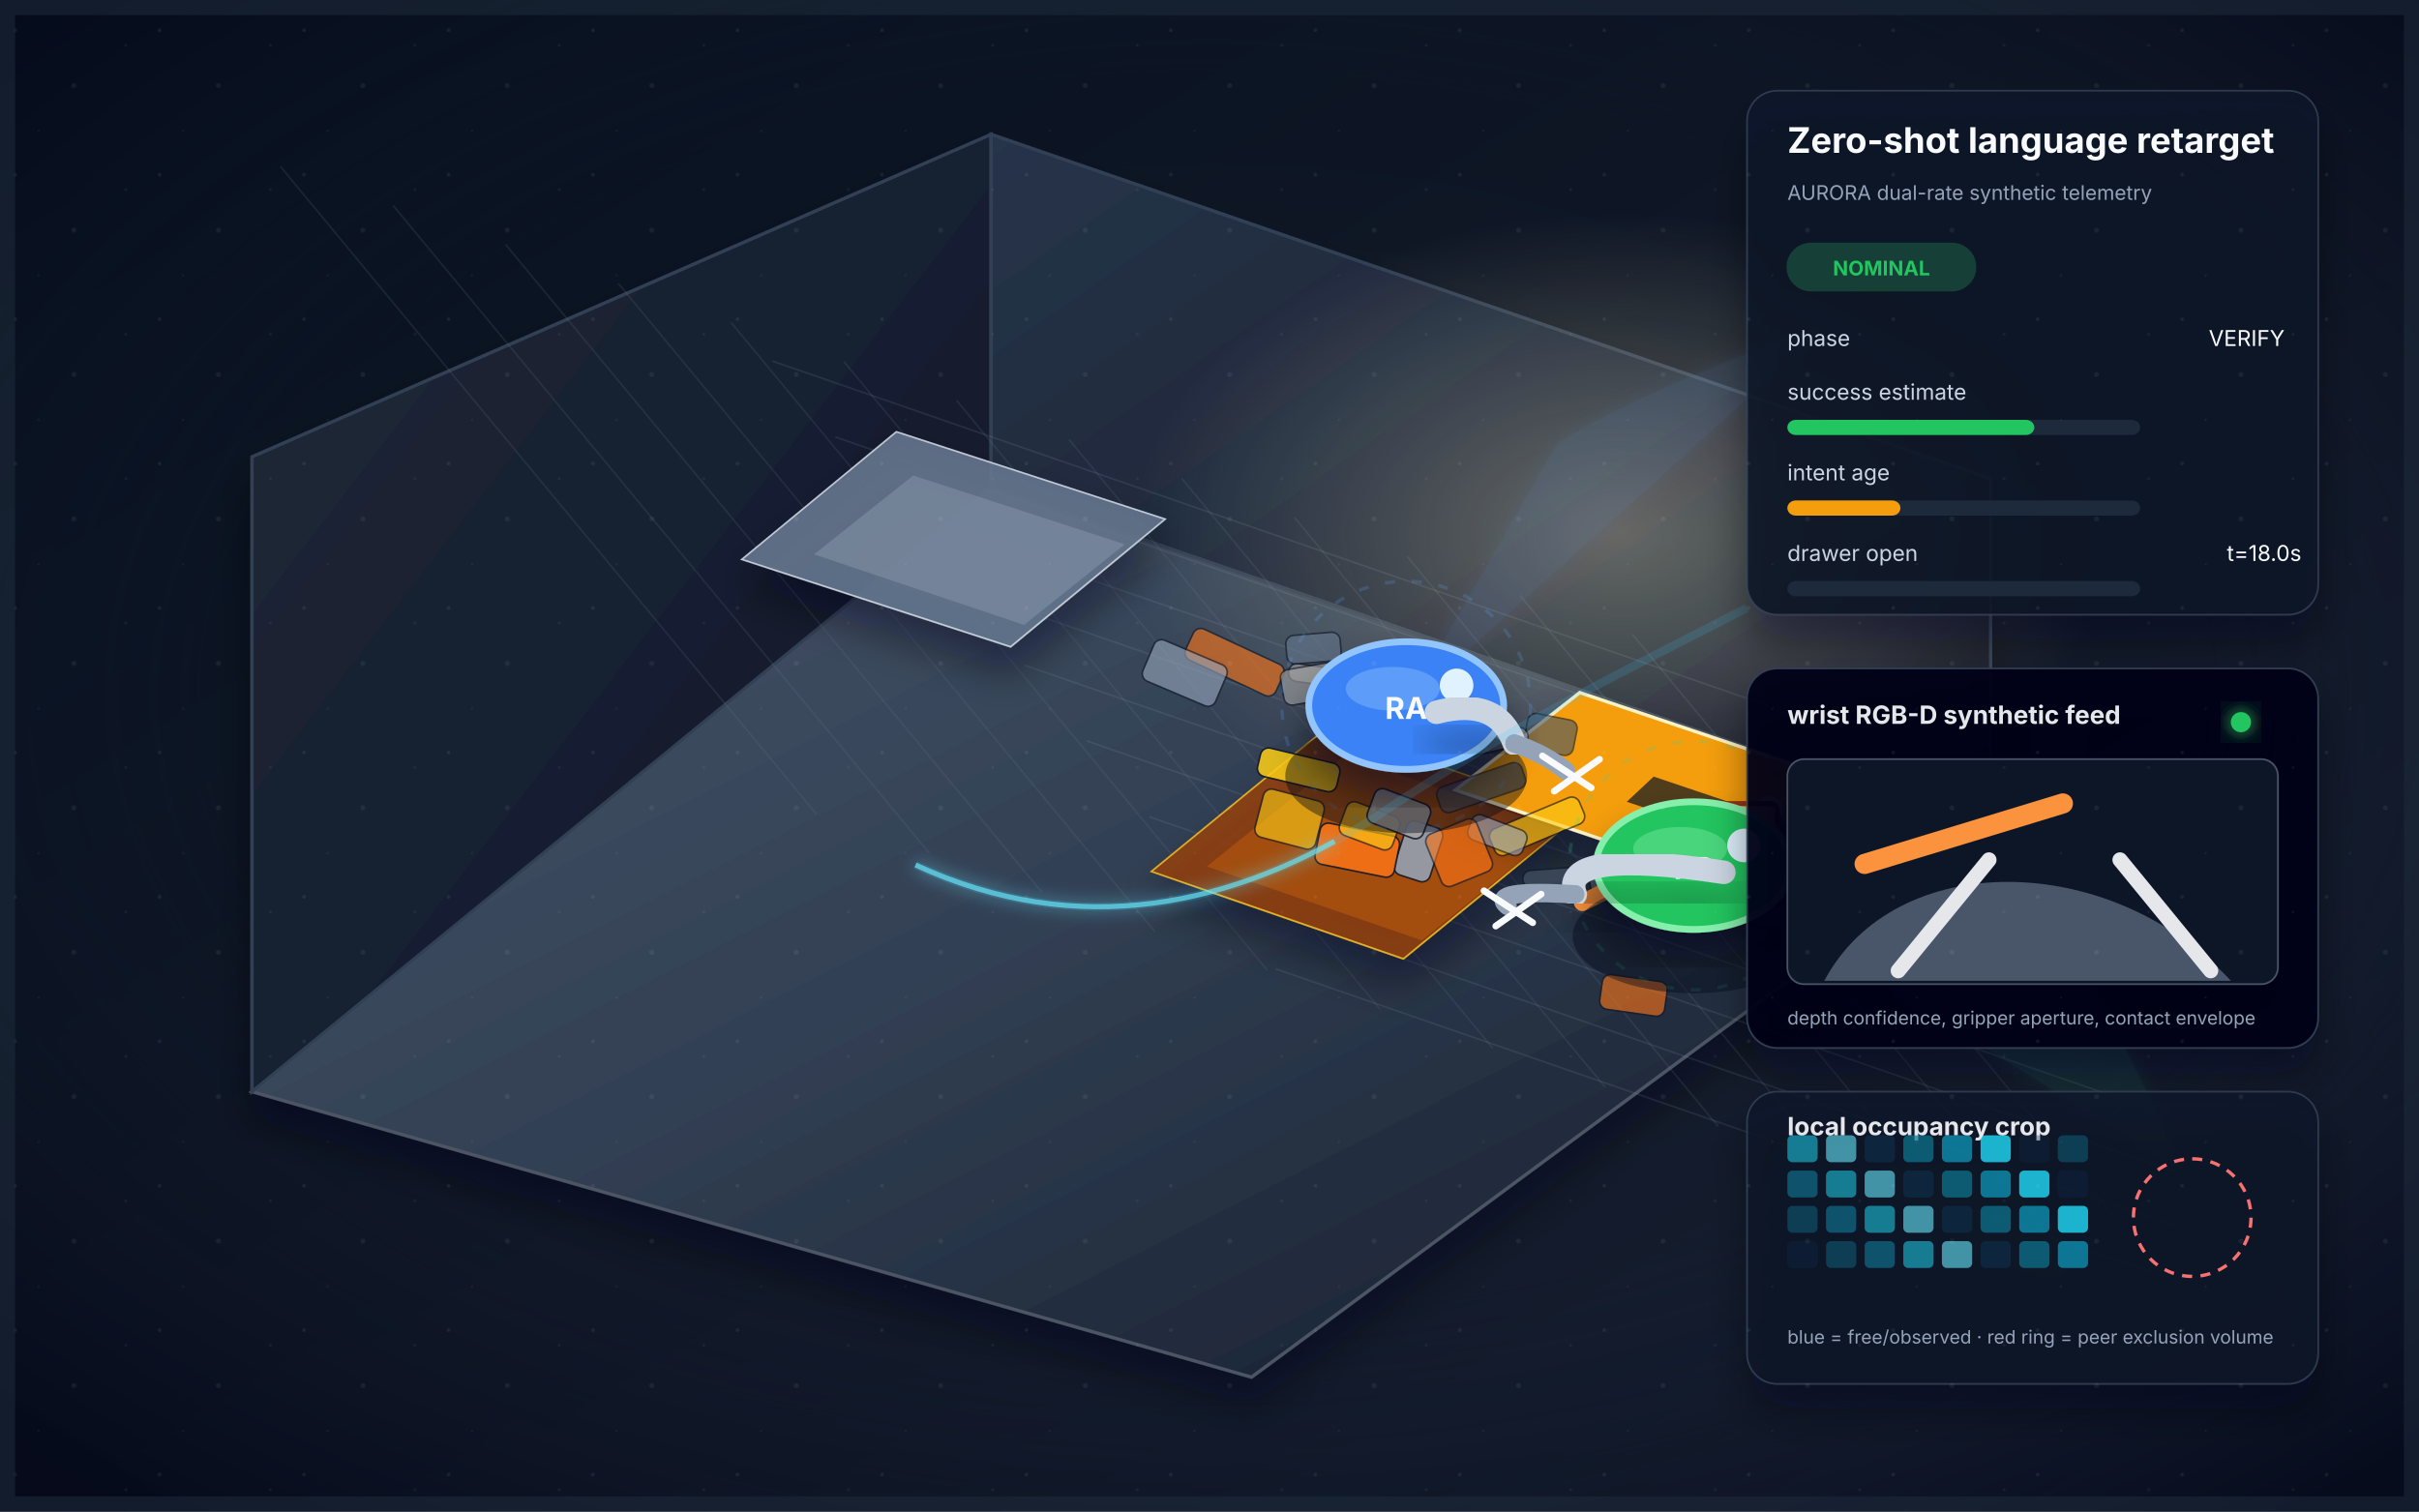
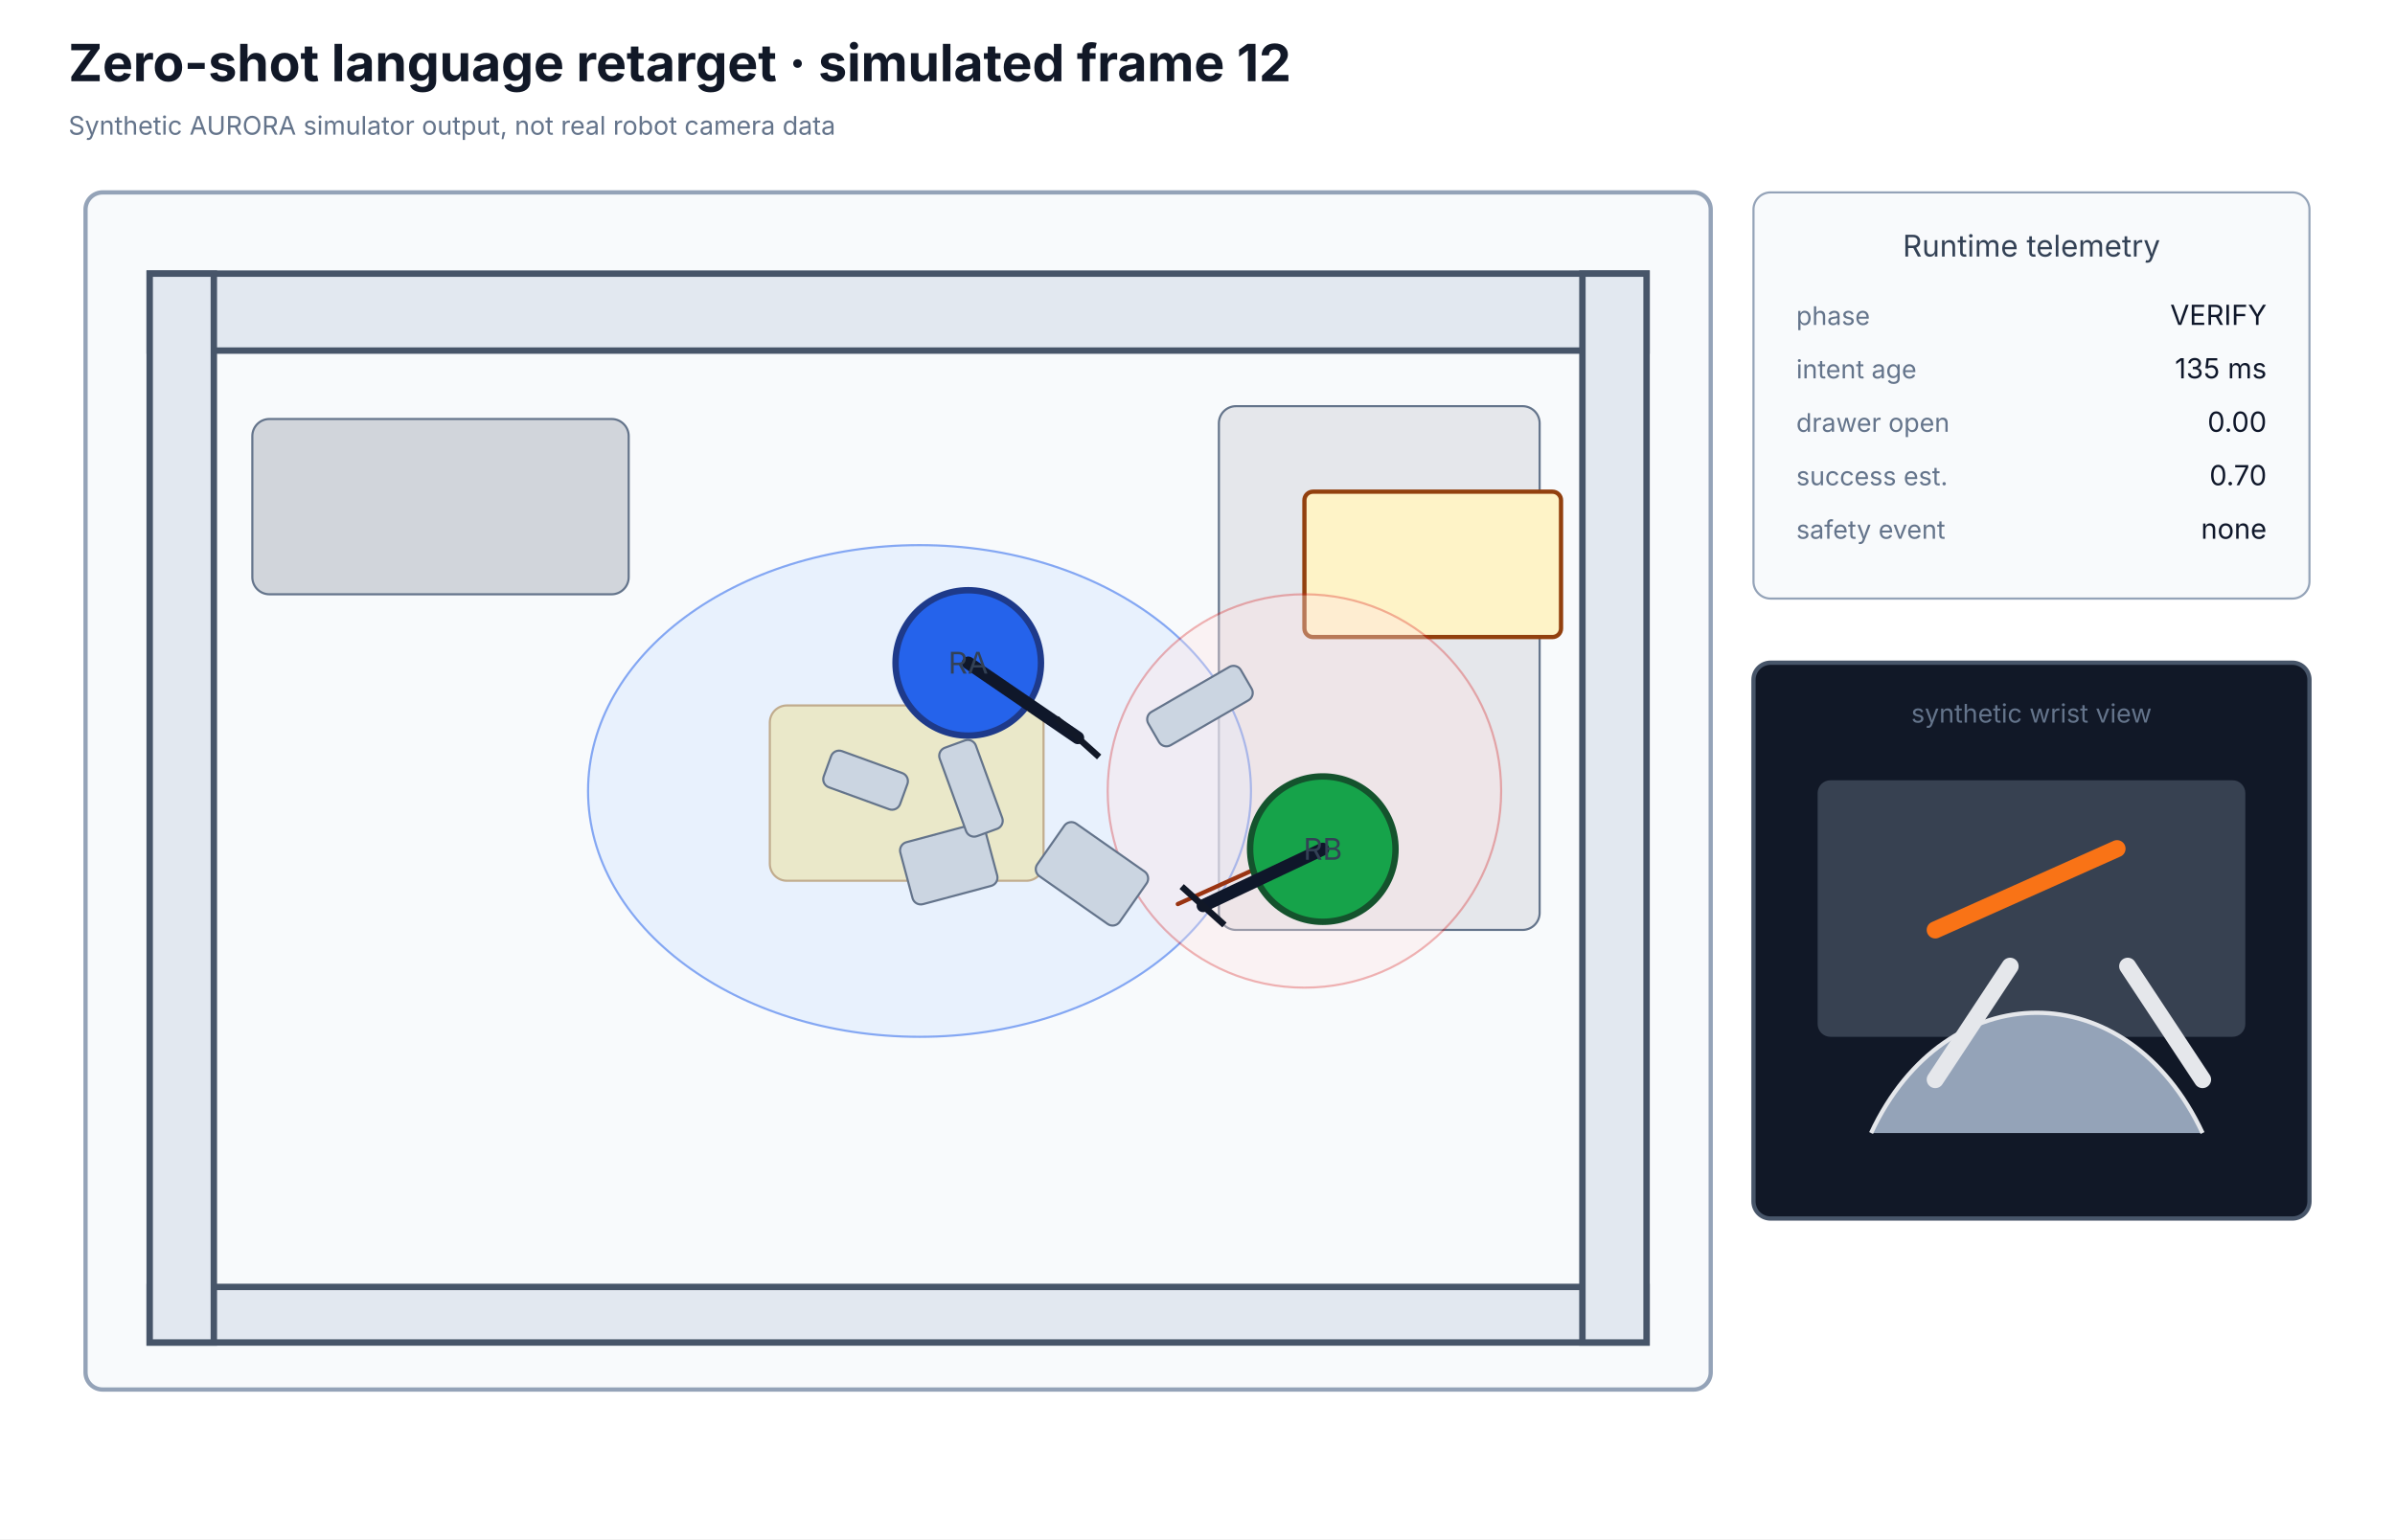
- <svg xmlns="http://www.w3.org/2000/svg" width="1440" height="900" viewBox="0 0 1440 900">
-   <defs>
-     <linearGradient id="bg" x1="0" y1="0" x2="1" y2="1">
-       <stop offset="0" stop-color="#07111f" />
-       <stop offset="0.55" stop-color="#111827" />
-       <stop offset="1" stop-color="#172033" />
-     </linearGradient>
-     <radialGradient id="vignette" cx="50%" cy="46%" r="70%">
-       <stop offset="0" stop-color="#ffffff" stop-opacity="0.07" />
-       <stop offset="0.58" stop-color="#0f172a" stop-opacity="0" />
-       <stop offset="1" stop-color="#020617" stop-opacity="0.82" />
-     </radialGradient>
-     <linearGradient id="floorGrad" x1="0" y1="0" x2="1" y2="1">
-       <stop offset="0" stop-color="#475569" />
-       <stop offset="0.45" stop-color="#334155" />
-       <stop offset="1" stop-color="#111827" />
-     </linearGradient>
-     <linearGradient id="wallLeft" x1="0" y1="0" x2="1" y2="1">
-       <stop offset="0" stop-color="#1f2937" />
-       <stop offset="1" stop-color="#0f172a" />
-     </linearGradient>
-     <linearGradient id="wallRight" x1="0" y1="0" x2="1" y2="1">
-       <stop offset="0" stop-color="#273449" />
-       <stop offset="1" stop-color="#111827" />
-     </linearGradient>
-     <radialGradient id="lamp" cx="50%" cy="50%" r="50%">
-       <stop offset="0" stop-color="#fef3c7" stop-opacity="0.60" />
-       <stop offset="1" stop-color="#fef3c7" stop-opacity="0" />
-     </radialGradient>
-     <pattern id="dust" width="86" height="86" patternUnits="userSpaceOnUse">
-       <circle cx="9" cy="18" r="1.1" fill="#e5e7eb" opacity="0.22" />
-       <circle cx="44" cy="51" r="1.5" fill="#f8fafc" opacity="0.18" />
-       <circle cx="75" cy="27" r="0.9" fill="#cbd5e1" opacity="0.18" />
-       <circle cx="23" cy="78" r="0.7" fill="#fef3c7" opacity="0.16" />
-     </pattern>
-     <filter id="softShadow" x="-30%" y="-30%" width="160%" height="160%">
-       <feDropShadow dx="0" dy="16" stdDeviation="12" flood-color="#020617" flood-opacity="0.45" />
-     </filter>
-     <filter id="glow" x="-50%" y="-50%" width="200%" height="200%">
-       <feGaussianBlur stdDeviation="5" result="coloredBlur" />
-       <feMerge>
-         <feMergeNode in="coloredBlur" />
-         <feMergeNode in="SourceGraphic" />
-       </feMerge>
-     </filter>
-   </defs>
-   <rect width="1440" height="900" fill="url(#bg)" />
-   <rect width="1440" height="900" fill="url(#vignette)" opacity="0.95" />
-   <g filter="url(#softShadow)">
-     <path d="M150 650 L590 290 L1185 495 L745 820 Z" fill="url(#floorGrad)" stroke="#4b5563" stroke-width="2" />
-     <path d="M150 650 L150 272 L590 80 L590 290 Z" fill="url(#wallLeft)" stroke="#334155" stroke-width="2" />
-     <path d="M590 80 L1185 285 L1185 495 L590 290 Z" fill="url(#wallRight)" stroke="#334155" stroke-width="2" />
-   </g>
-   <line x1="166.9" y1="99.1" x2="486.1" y2="484.8" stroke="#64748b" stroke-width="1" opacity="0.18" />
-   <line x1="234.0" y1="122.3" x2="553.2" y2="508.0" stroke="#64748b" stroke-width="1" opacity="0.18" />
-   <line x1="301.0" y1="145.6" x2="620.2" y2="531.3" stroke="#64748b" stroke-width="1" opacity="0.18" />
-   <line x1="368.1" y1="168.8" x2="687.3" y2="554.5" stroke="#64748b" stroke-width="1" opacity="0.18" />
-   <line x1="435.2" y1="192.0" x2="754.4" y2="577.7" stroke="#64748b" stroke-width="1" opacity="0.18" />
-   <line x1="502.3" y1="215.2" x2="821.5" y2="600.9" stroke="#64748b" stroke-width="1" opacity="0.18" />
-   <line x1="569.4" y1="238.4" x2="888.6" y2="624.1" stroke="#64748b" stroke-width="1" opacity="0.18" />
-   <line x1="636.4" y1="261.7" x2="955.6" y2="647.4" stroke="#64748b" stroke-width="1" opacity="0.18" />
-   <line x1="703.5" y1="284.9" x2="1022.7" y2="670.6" stroke="#64748b" stroke-width="1" opacity="0.18" />
-   <line x1="770.6" y1="308.1" x2="1089.8" y2="693.8" stroke="#64748b" stroke-width="1" opacity="0.18" />
-   <line x1="837.7" y1="331.3" x2="1156.9" y2="717.0" stroke="#64748b" stroke-width="1" opacity="0.18" />
-   <line x1="904.8" y1="354.5" x2="1224.0" y2="740.2" stroke="#64748b" stroke-width="1" opacity="0.18" />
-   <line x1="971.8" y1="377.8" x2="1291.0" y2="763.5" stroke="#64748b" stroke-width="1" opacity="0.18" />
-   <line x1="459.8" y1="215.0" x2="1068.2" y2="425.6" stroke="#94a3b8" stroke-width="1" opacity="0.14" />
-   <line x1="497.2" y1="260.2" x2="1105.6" y2="470.8" stroke="#94a3b8" stroke-width="1" opacity="0.14" />
-   <line x1="534.7" y1="305.5" x2="1143.1" y2="516.1" stroke="#94a3b8" stroke-width="1" opacity="0.14" />
-   <line x1="572.1" y1="350.7" x2="1180.5" y2="561.3" stroke="#94a3b8" stroke-width="1" opacity="0.14" />
-   <line x1="609.6" y1="396.0" x2="1218.0" y2="606.6" stroke="#94a3b8" stroke-width="1" opacity="0.14" />
-   <line x1="647.0" y1="441.2" x2="1255.4" y2="651.8" stroke="#94a3b8" stroke-width="1" opacity="0.14" />
-   <line x1="684.4" y1="486.4" x2="1292.8" y2="697.0" stroke="#94a3b8" stroke-width="1" opacity="0.14" />
-   <line x1="721.9" y1="531.7" x2="1330.3" y2="742.3" stroke="#94a3b8" stroke-width="1" opacity="0.14" />
-   <line x1="759.3" y1="576.9" x2="1367.7" y2="787.5" stroke="#94a3b8" stroke-width="1" opacity="0.14" />
-   <ellipse cx="965" cy="318" rx="290" ry="190" fill="url(#lamp)" opacity="0.55" />
-   <g filter="url(#softShadow)">
-     <path d="M533.6 257.1 l160 52 l-92 76 l-160 -52z" fill="#64748b" stroke="#cbd5e1" opacity="0.92" />
-     <path d="M543.6 283.1 l126 41 l-60 48 l-125 -42z" fill="#94a3b8" opacity="0.35" />
-   </g>
-   <g filter="url(#softShadow)">
-     <path d="M790.4 432.9 l150 52 l-105 86 l-150 -52z" fill="#92400e" stroke="#fbbf24" opacity="0.86" />
-     <path d="M800.4 449.9 l128 44 l-82 66 l-128 -44z" fill="#b45309" opacity="0.65" />
-   </g>
-   <g filter="url(#softShadow)">
-     <path d="M940.4 412.4 l190 64 l-74 58 l-190 -64z" fill="#f59e0b" stroke="#fef3c7" stroke-width="2" />
-     <path d="M984.4 462.4 l86 29 l-16 15 l-86 -29z" fill="#111827" opacity="0.72" />
-     <circle cx="1053.4" cy="481.4" r="8" fill="#fef3c7" />
-   </g>
-   <rect x="838.9" y="487.5" width="22.4" height="33.6" rx="5" fill="#94a3b8" stroke="#111827" opacity="0.86" transform="rotate(18.0 838.9 487.5)" />
-   <rect x="997.6" y="488.5" width="30.4" height="11.3" rx="5" fill="#64748b" stroke="#111827" opacity="0.62" transform="rotate(-17.1 997.6 488.5)" />
-   <rect x="753.3" y="468.7" width="37.4" height="29.6" rx="5" fill="#facc15" stroke="#111827" opacity="0.62" transform="rotate(14.6 753.3 468.7)" />
-   <rect x="767.9" y="394.4" width="36.6" height="10.7" rx="5" fill="#a3a3a3" stroke="#111827" opacity="0.62" transform="rotate(8.3 767.9 394.4)" />
-   <rect x="712.4" y="372.5" width="59.3" height="20.5" rx="5" fill="#f97316" stroke="#111827" opacity="0.62" transform="rotate(25.0 712.4 372.5)" />
-   <rect x="1061.7" y="571.2" width="32.5" height="13.5" rx="5" fill="#475569" stroke="#111827" opacity="0.86" transform="rotate(-14.2 1061.7 571.2)" />
-   <rect x="955.2" y="511.4" width="34.5" height="10.4" rx="5" fill="#94a3b8" stroke="#111827" opacity="0.62" transform="rotate(-8.3 955.2 511.4)" />
-   <rect x="765.0" y="378.7" width="32.5" height="17.1" rx="5" fill="#64748b" stroke="#111827" opacity="0.62" transform="rotate(-4.7 765.0 378.7)" />
-   <rect x="885.1" y="495.3" width="57.7" height="17.1" rx="5" fill="#facc15" stroke="#111827" opacity="0.62" transform="rotate(-22.7 885.1 495.3)" />
-   <rect x="761.4" y="399.6" width="46.2" height="21.4" rx="5" fill="#a3a3a3" stroke="#111827" opacity="0.62" transform="rotate(-10.0 761.4 399.6)" />
-   <rect x="786.8" y="489.2" width="48.2" height="25.0" rx="5" fill="#f97316" stroke="#111827" opacity="0.86" transform="rotate(11.4 786.8 489.2)" />
-   <rect x="910.4" y="423.9" width="29.9" height="21.3" rx="5" fill="#475569" stroke="#111827" opacity="0.62" transform="rotate(11.3 910.4 423.9)" />
-   <rect x="877.9" y="483.6" width="34.9" height="15.9" rx="5" fill="#94a3b8" stroke="#111827" opacity="0.62" transform="rotate(20.9 877.9 483.6)" />
-   <rect x="1033.7" y="536.7" width="41.6" height="13.1" rx="5" fill="#64748b" stroke="#111827" opacity="0.62" transform="rotate(5.7 1033.7 536.7)" />
-   <rect x="803.2" y="475.9" width="33.7" height="21.2" rx="5" fill="#facc15" stroke="#111827" opacity="0.62" transform="rotate(20.5 803.2 475.9)" />
-   <rect x="820.0" y="468.1" width="35.4" height="21.7" rx="5" fill="#a3a3a3" stroke="#111827" opacity="0.86" transform="rotate(20.6 820.0 468.1)" />
-   <rect x="954.5" y="579.6" width="39.1" height="20.9" rx="5" fill="#f97316" stroke="#111827" opacity="0.62" transform="rotate(8.1 954.5 579.6)" />
-   <rect x="906.1" y="518.6" width="34.2" height="10.3" rx="5" fill="#475569" stroke="#111827" opacity="0.62" transform="rotate(-4.3 906.1 518.6)" />
-   <rect x="688.8" y="379.3" width="47.1" height="26.6" rx="5" fill="#94a3b8" stroke="#111827" opacity="0.62" transform="rotate(23.0 688.8 379.3)" />
-   <rect x="943.8" y="514.0" width="36.5" height="21.4" rx="5" fill="#64748b" stroke="#111827" opacity="0.62" transform="rotate(-11.9 943.8 514.0)" />
-   <rect x="751.5" y="444.3" width="48.5" height="17.4" rx="5" fill="#facc15" stroke="#111827" opacity="0.86" transform="rotate(13.4 751.5 444.3)" />
-   <rect x="852.0" y="445.1" width="57.8" height="10.5" rx="5" fill="#a3a3a3" stroke="#111827" opacity="0.62" transform="rotate(-12.9 852.0 445.1)" />
-   <rect x="847.2" y="498.3" width="32.6" height="33.6" rx="5" fill="#f97316" stroke="#111827" opacity="0.62" transform="rotate(-22.1 847.2 498.3)" />
-   <rect x="853.9" y="470.0" width="53.3" height="16.1" rx="5" fill="#475569" stroke="#111827" opacity="0.62" transform="rotate(-18.9 853.9 470.0)" />
-   <path d="M837.1 420.1 l90.0 -155.9 q46 -30 164.4 -73.2 z" fill="#60a5fa" opacity="0.10" filter="url(#glow)" />
-   <circle cx="837.1" cy="420.1" r="74" fill="none" stroke="#60a5fa" stroke-width="2" opacity="0.20" stroke-dasharray="6 10" />
-   <path d="M1008.2 515.4 l174.7 43.5 q46 -30 115.7 137.9 z" fill="#34d399" opacity="0.10" filter="url(#glow)" />
-   <circle cx="1008.2" cy="515.4" r="74" fill="none" stroke="#34d399" stroke-width="2" opacity="0.20" stroke-dasharray="6 10" />
-   <g filter="url(#softShadow)">
-     <path d="M942.0 537.5 L1034.0 491.5" stroke="#fb923c" stroke-width="10" stroke-linecap="round" />
-     <rect x="1020.0" y="478.5" width="38" height="22" rx="4" fill="#fdba74" stroke="#9a3412" stroke-width="3" />
-   </g>
-   <ellipse cx="837.1" cy="462.1" rx="72" ry="34" fill="#020617" opacity="0.42" />
-   <g filter="url(#softShadow)">
-     <ellipse cx="837.1" cy="420.1" rx="58" ry="38" fill="#3b82f6" stroke="#93c5fd" stroke-width="4" />
-     <ellipse cx="829.1" cy="410.1" rx="28" ry="13" fill="#93c5fd" opacity="0.38" />
-     <circle cx="867.1" cy="408.1" r="10" fill="#e0f2fe" />
-     <text x="837.1" y="428.1" font-family="Inter,Arial,sans-serif" font-size="18" font-weight="700" text-anchor="middle" fill="#f8fafc">RA</text>
-   </g>
-   <path d="M855.1 424.1 Q891.5 414.7 901.5 442.7" stroke="#cbd5e1" stroke-width="14" stroke-linecap="round" fill="none" filter="url(#softShadow)" />
-   <path d="M901.5 442.7 Q920.2 449.1 932.2 459.1" stroke="#94a3b8" stroke-width="11" stroke-linecap="round" fill="none" />
-   <path d="M918.2 450.1 L947.2 469.1 M925.2 471.1 L952.2 452.1" stroke="#f8fafc" stroke-width="4" stroke-linecap="round" />
-   <ellipse cx="1008.2" cy="557.4" rx="72" ry="34" fill="#020617" opacity="0.42" />
-   <g filter="url(#softShadow)">
-     <ellipse cx="1008.2" cy="515.4" rx="58" ry="38" fill="#22c55e" stroke="#86efac" stroke-width="4" />
-     <ellipse cx="1000.2" cy="505.4" rx="28" ry="13" fill="#86efac" opacity="0.38" />
-     <circle cx="1038.2" cy="503.4" r="10" fill="#e0f2fe" />
-     <text x="1008.2" y="523.4" font-family="Inter,Arial,sans-serif" font-size="18" font-weight="700" text-anchor="middle" fill="#f8fafc">RB</text>
-   </g>
-   <path d="M1026.2 519.4 Q927.7 504.5 937.7 532.5" stroke="#cbd5e1" stroke-width="14" stroke-linecap="round" fill="none" filter="url(#softShadow)" />
-   <path d="M937.7 532.5 Q885.4 529.4 897.4 539.4" stroke="#94a3b8" stroke-width="11" stroke-linecap="round" fill="none" />
-   <path d="M883.4 530.4 L912.4 549.4 M890.4 551.4 L917.4 532.4" stroke="#f8fafc" stroke-width="4" stroke-linecap="round" />
-   <path d="M545 515 C642 560, 735 540, 818 487 C903 430, 970 398, 1040 362" fill="none" stroke="#38bdf8" stroke-width="5" opacity="0.16" />
-   <path d="M545 515 C642 560, 735 540, 818 487 C903 430, 970 398, 1040 362" fill="none" stroke="#67e8f9" stroke-width="3" opacity="0.72" stroke-dasharray="260.0 800" filter="url(#glow)" />
-   <g filter="url(#softShadow)">
-     <rect x="1040" y="54" width="340" height="312" rx="18" fill="#0f172a" opacity="0.88" stroke="#334155" />
-     <text x="1064" y="91" font-family="Inter,Arial,sans-serif" font-size="21" font-weight="700" fill="#f8fafc">Zero-shot language retarget</text>
-     <text x="1064" y="119" font-family="Inter,Arial,sans-serif" font-size="12" fill="#94a3b8">AURORA dual-rate synthetic telemetry</text>
-     <rect x="1064" y="145" width="112" height="28" rx="14" fill="#22c55e" opacity="0.23" stroke="#22c55e" />
-     <text x="1120" y="164" font-family="Inter,Arial,sans-serif" font-size="12" font-weight="700" text-anchor="middle" fill="#22c55e">NOMINAL</text>
-     <text x="1064" y="206" font-family="Inter,Arial,sans-serif" font-size="13" fill="#cbd5e1">phase</text>
-     <text x="1360" y="206" font-family="Inter,Arial,sans-serif" font-size="13" text-anchor="end" fill="#f8fafc">VERIFY</text>
-     <text x="1064" y="238" font-family="Inter,Arial,sans-serif" font-size="13" fill="#cbd5e1">success estimate</text>
-     <rect x="1064" y="250" width="210" height="9" rx="5" fill="#1e293b" />
-     <rect x="1064" y="250" width="147.0" height="9" rx="5" fill="#22c55e" />
-     <text x="1064" y="286" font-family="Inter,Arial,sans-serif" font-size="13" fill="#cbd5e1">intent age</text>
-     <rect x="1064" y="298" width="210" height="9" rx="5" fill="#1e293b" />
-     <rect x="1064" y="298" width="67.3" height="9" rx="5" fill="#f59e0b" />
-     <text x="1064" y="334" font-family="Inter,Arial,sans-serif" font-size="13" fill="#cbd5e1">drawer open</text>
-     <rect x="1064" y="346" width="210" height="9" rx="5" fill="#1e293b" />
-     <rect x="1064" y="346" width="0.0" height="9" rx="5" fill="#38bdf8" />
-     <text x="1370" y="334" font-family="Inter,Arial,sans-serif" font-size="13" text-anchor="end" fill="#f8fafc">t=18.0s</text>
-   </g>
-   <g filter="url(#softShadow)">
-     <rect x="1040" y="398" width="340" height="226" rx="18" fill="#020617" opacity="0.94" stroke="#334155" />
-     <text x="1064" y="431" font-family="Inter,Arial,sans-serif" font-size="15" font-weight="700" fill="#e5e7eb">wrist RGB-D synthetic feed</text>
-     <rect x="1064" y="452" width="292" height="134" rx="10" fill="#111827" stroke="#475569" />
-     <path d="M1086 584 C1128 505, 1256 506, 1328 584" fill="#64748b" opacity="0.68" />
-     <line x1="1130" y1="578" x2="1184" y2="512" stroke="#e5e7eb" stroke-width="9" stroke-linecap="round" />
-     <line x1="1262" y1="512" x2="1316" y2="578" stroke="#e5e7eb" stroke-width="9" stroke-linecap="round" />
-     <path d="M1110 514.4 L1228 478.4" stroke="#fb923c" stroke-width="12" stroke-linecap="round" />
-     <circle cx="1334" cy="430" r="6" fill="#22c55e" filter="url(#glow)" />
-     <text x="1064" y="610" font-family="Inter,Arial,sans-serif" font-size="11" fill="#94a3b8">depth confidence, gripper aperture, contact envelope</text>
-   </g>
-   <g filter="url(#softShadow)">
-     <rect x="1040" y="650" width="340" height="174" rx="18" fill="#0f172a" opacity="0.88" stroke="#334155" />
-     <text x="1064" y="676" font-family="Inter,Arial,sans-serif" font-size="15" font-weight="700" fill="#e5e7eb">local occupancy crop</text>
-     <rect x="1064" y="676" width="18" height="16" rx="3" fill="#22d3ee" opacity="0.53" />
-     <rect x="1087" y="676" width="18" height="16" rx="3" fill="#67e8f9" opacity="0.59" />
-     <rect x="1110" y="676" width="18" height="16" rx="3" fill="#082f49" opacity="0.65" />
-     <rect x="1133" y="676" width="18" height="16" rx="3" fill="#0e7490" opacity="0.71" />
-     <rect x="1156" y="676" width="18" height="16" rx="3" fill="#0891b2" opacity="0.77" />
-     <rect x="1179" y="676" width="18" height="16" rx="3" fill="#22d3ee" opacity="0.83" />
-     <rect x="1202" y="676" width="18" height="16" rx="3" fill="#082f49" opacity="0.35" />
-     <rect x="1225" y="676" width="18" height="16" rx="3" fill="#0e7490" opacity="0.41" />
-     <rect x="1064" y="697" width="18" height="16" rx="3" fill="#0891b2" opacity="0.47" />
-     <rect x="1087" y="697" width="18" height="16" rx="3" fill="#22d3ee" opacity="0.53" />
-     <rect x="1110" y="697" width="18" height="16" rx="3" fill="#67e8f9" opacity="0.59" />
-     <rect x="1133" y="697" width="18" height="16" rx="3" fill="#082f49" opacity="0.65" />
-     <rect x="1156" y="697" width="18" height="16" rx="3" fill="#0e7490" opacity="0.71" />
-     <rect x="1179" y="697" width="18" height="16" rx="3" fill="#0891b2" opacity="0.77" />
-     <rect x="1202" y="697" width="18" height="16" rx="3" fill="#22d3ee" opacity="0.83" />
-     <rect x="1225" y="697" width="18" height="16" rx="3" fill="#082f49" opacity="0.35" />
-     <rect x="1064" y="718" width="18" height="16" rx="3" fill="#0e7490" opacity="0.41" />
-     <rect x="1087" y="718" width="18" height="16" rx="3" fill="#0891b2" opacity="0.47" />
-     <rect x="1110" y="718" width="18" height="16" rx="3" fill="#22d3ee" opacity="0.53" />
-     <rect x="1133" y="718" width="18" height="16" rx="3" fill="#67e8f9" opacity="0.59" />
-     <rect x="1156" y="718" width="18" height="16" rx="3" fill="#082f49" opacity="0.65" />
-     <rect x="1179" y="718" width="18" height="16" rx="3" fill="#0e7490" opacity="0.71" />
-     <rect x="1202" y="718" width="18" height="16" rx="3" fill="#0891b2" opacity="0.77" />
-     <rect x="1225" y="718" width="18" height="16" rx="3" fill="#22d3ee" opacity="0.83" />
-     <rect x="1064" y="739" width="18" height="16" rx="3" fill="#082f49" opacity="0.35" />
-     <rect x="1087" y="739" width="18" height="16" rx="3" fill="#0e7490" opacity="0.41" />
-     <rect x="1110" y="739" width="18" height="16" rx="3" fill="#0891b2" opacity="0.47" />
-     <rect x="1133" y="739" width="18" height="16" rx="3" fill="#22d3ee" opacity="0.53" />
-     <rect x="1156" y="739" width="18" height="16" rx="3" fill="#67e8f9" opacity="0.59" />
-     <rect x="1179" y="739" width="18" height="16" rx="3" fill="#082f49" opacity="0.65" />
-     <rect x="1202" y="739" width="18" height="16" rx="3" fill="#0e7490" opacity="0.71" />
-     <rect x="1225" y="739" width="18" height="16" rx="3" fill="#0891b2" opacity="0.77" />
-     <rect x="1270" y="690" width="70" height="70" rx="35" fill="none" stroke="#f87171" stroke-width="2" stroke-dasharray="6 5" />
-     <text x="1064" y="800" font-family="Inter,Arial,sans-serif" font-size="11" fill="#94a3b8">blue = free/observed · red ring = peer exclusion volume</text>
-   </g>
-   <rect x="0" y="0" width="1440" height="900" fill="url(#dust)" opacity="0.33" />
-   <rect x="0" y="0" width="1440" height="900" fill="none" stroke="#1e293b" stroke-width="18" opacity="0.55" />
+ <svg xmlns="http://www.w3.org/2000/svg" width="1120" height="720" viewBox="0 0 1120 720">
+   <style>text{font-family:Inter,Arial,sans-serif}.title{font-size:24px;font-weight:700;fill:#111827}.label{font-size:14px;fill:#334155}.small{font-size:12px;fill:#64748b}.hud{font-size:13px;fill:#0f172a}.wall{fill:#e2e8f0;stroke:#475569;stroke-width:3}.floor{fill:#f8fafc}.zone{fill:#dbeafe;stroke:#2563eb;stroke-width:1;opacity:.55}.danger{fill:#fee2e2;stroke:#dc2626;stroke-width:1}.drawer{fill:#fef3c7;stroke:#92400e;stroke-width:2}.clutter{fill:#cbd5e1;stroke:#64748b;stroke-width:1}.tool{fill:#f97316;stroke:#9a3412;stroke-width:2}.robotA{fill:#2563eb;stroke:#1e3a8a;stroke-width:3}.robotB{fill:#16a34a;stroke:#14532d;stroke-width:3}.arm{stroke:#0f172a;stroke-width:6;stroke-linecap:round}.grip{stroke:#111827;stroke-width:3}</style>
+   <rect width="100%" height="100%" fill="#ffffff" />
+   <text x="32.0" y="38.0" class="title" text-anchor="start">Zero-shot language retarget · simulated frame 12</text>
+   <text x="32.0" y="63.0" class="small" text-anchor="start">Synthetic AURORA simulator output, not real robot camera data</text>
+   <rect x="40" y="90" width="760" height="560" rx="8" class="floor" stroke="#94a3b8" stroke-width="2" />
+   <rect x="70" y="128" width="700" height="36" class="wall" />
+   <rect x="70" y="602" width="700" height="26" class="wall" />
+   <rect x="70" y="128" width="30" height="500" class="wall" />
+   <rect x="740" y="128" width="30" height="500" class="wall" />
+   <rect x="118" y="196" width="176" height="82" rx="8" fill="#d1d5db" stroke="#64748b" />
+   <rect x="570" y="190" width="150" height="245" rx="8" fill="#e5e7eb" stroke="#64748b" />
+   <rect x="610.0" y="230" width="120.0" height="68" rx="4" class="drawer" />
+   <rect x="360" y="330" width="128" height="82" rx="8" fill="#fde68a" stroke="#a16207" />
+   <ellipse cx="430" cy="370" rx="155" ry="115" class="zone" />
+   <circle cx="610" cy="370" r="92" class="danger" opacity=".35" />
+   <rect x="390" y="350" width="38" height="18" rx="4" class="clutter" transform="rotate(20 390 350)" />
+   <rect x="420" y="395" width="41" height="30" rx="4" class="clutter" transform="rotate(-15 420 395)" />
+   <rect x="455" y="345" width="44" height="18" rx="4" class="clutter" transform="rotate(70 455 345)" />
+   <rect x="500" y="383" width="47" height="30" rx="4" class="clutter" transform="rotate(35 500 383)" />
+   <rect x="535" y="335" width="50" height="18" rx="4" class="clutter" transform="rotate(-30 535 335)" />
+   <path d="M 550.8 422.9 L 623.8 389.9" class="tool" stroke-width="8" stroke-linecap="round" />
+   <rect x="610.8" y="379.9" width="28" height="18" rx="3" class="tool" />
+   <circle cx="452.8" cy="310.1" r="34" class="robotA" />
+   <line x1="452.8" y1="310.1" x2="504.0" y2="345.1" class="arm" />
+   <line x1="494.0" y1="336.1" x2="514.0" y2="354.1" class="grip" />
+   <text x="452.8" y="315.1" class="label" text-anchor="middle">RA</text>
+   <circle cx="618.6" cy="397.2" r="34" class="robotB" />
+   <line x1="618.6" y1="397.2" x2="562.6" y2="423.7" class="arm" />
+   <line x1="552.6" y1="414.7" x2="572.6" y2="432.7" class="grip" />
+   <text x="618.6" y="402.2" class="label" text-anchor="middle">RB</text>
+   <rect x="820" y="90" width="260" height="190" rx="8" fill="#f8fafc" stroke="#94a3b8" />
+   <text x="950.0" y="120.0" class="label" text-anchor="middle">Runtime telemetry</text>
+   <text x="840.0" y="152.0" class="small" text-anchor="start">phase</text>
+   <text x="1060.0" y="152.0" class="hud" text-anchor="end">VERIFY</text>
+   <text x="840.0" y="177.0" class="small" text-anchor="start">intent age</text>
+   <text x="1060.0" y="177.0" class="hud" text-anchor="end">135 ms</text>
+   <text x="840.0" y="202.0" class="small" text-anchor="start">drawer open</text>
+   <text x="1060.0" y="202.0" class="hud" text-anchor="end">0.00</text>
+   <text x="840.0" y="227.0" class="small" text-anchor="start">success est.</text>
+   <text x="1060.0" y="227.0" class="hud" text-anchor="end">0.70</text>
+   <text x="840.0" y="252.0" class="small" text-anchor="start">safety event</text>
+   <text x="1060.0" y="252.0" class="hud" text-anchor="end">none</text>
+   <rect x="820" y="310" width="260" height="260" rx="8" fill="#111827" stroke="#475569" stroke-width="2" />
+   <text x="950.0" y="338.0" class="small" text-anchor="middle">synthetic wrist view</text>
+   <rect x="850" y="365" width="200" height="120" rx="6" fill="#374151" />
+   <path d="M 875 530 C 910 455, 995 455, 1030 530" fill="#94a3b8" stroke="#e5e7eb" stroke-width="2" />
+   <line x1="905" y1="505" x2="940" y2="452" stroke="#e5e7eb" stroke-width="8" stroke-linecap="round" />
+   <line x1="995" y1="452" x2="1030" y2="505" stroke="#e5e7eb" stroke-width="8" stroke-linecap="round" />
+   <path d="M 905 435 L 990 397" stroke="#f97316" stroke-width="8" stroke-linecap="round" />
</svg>
